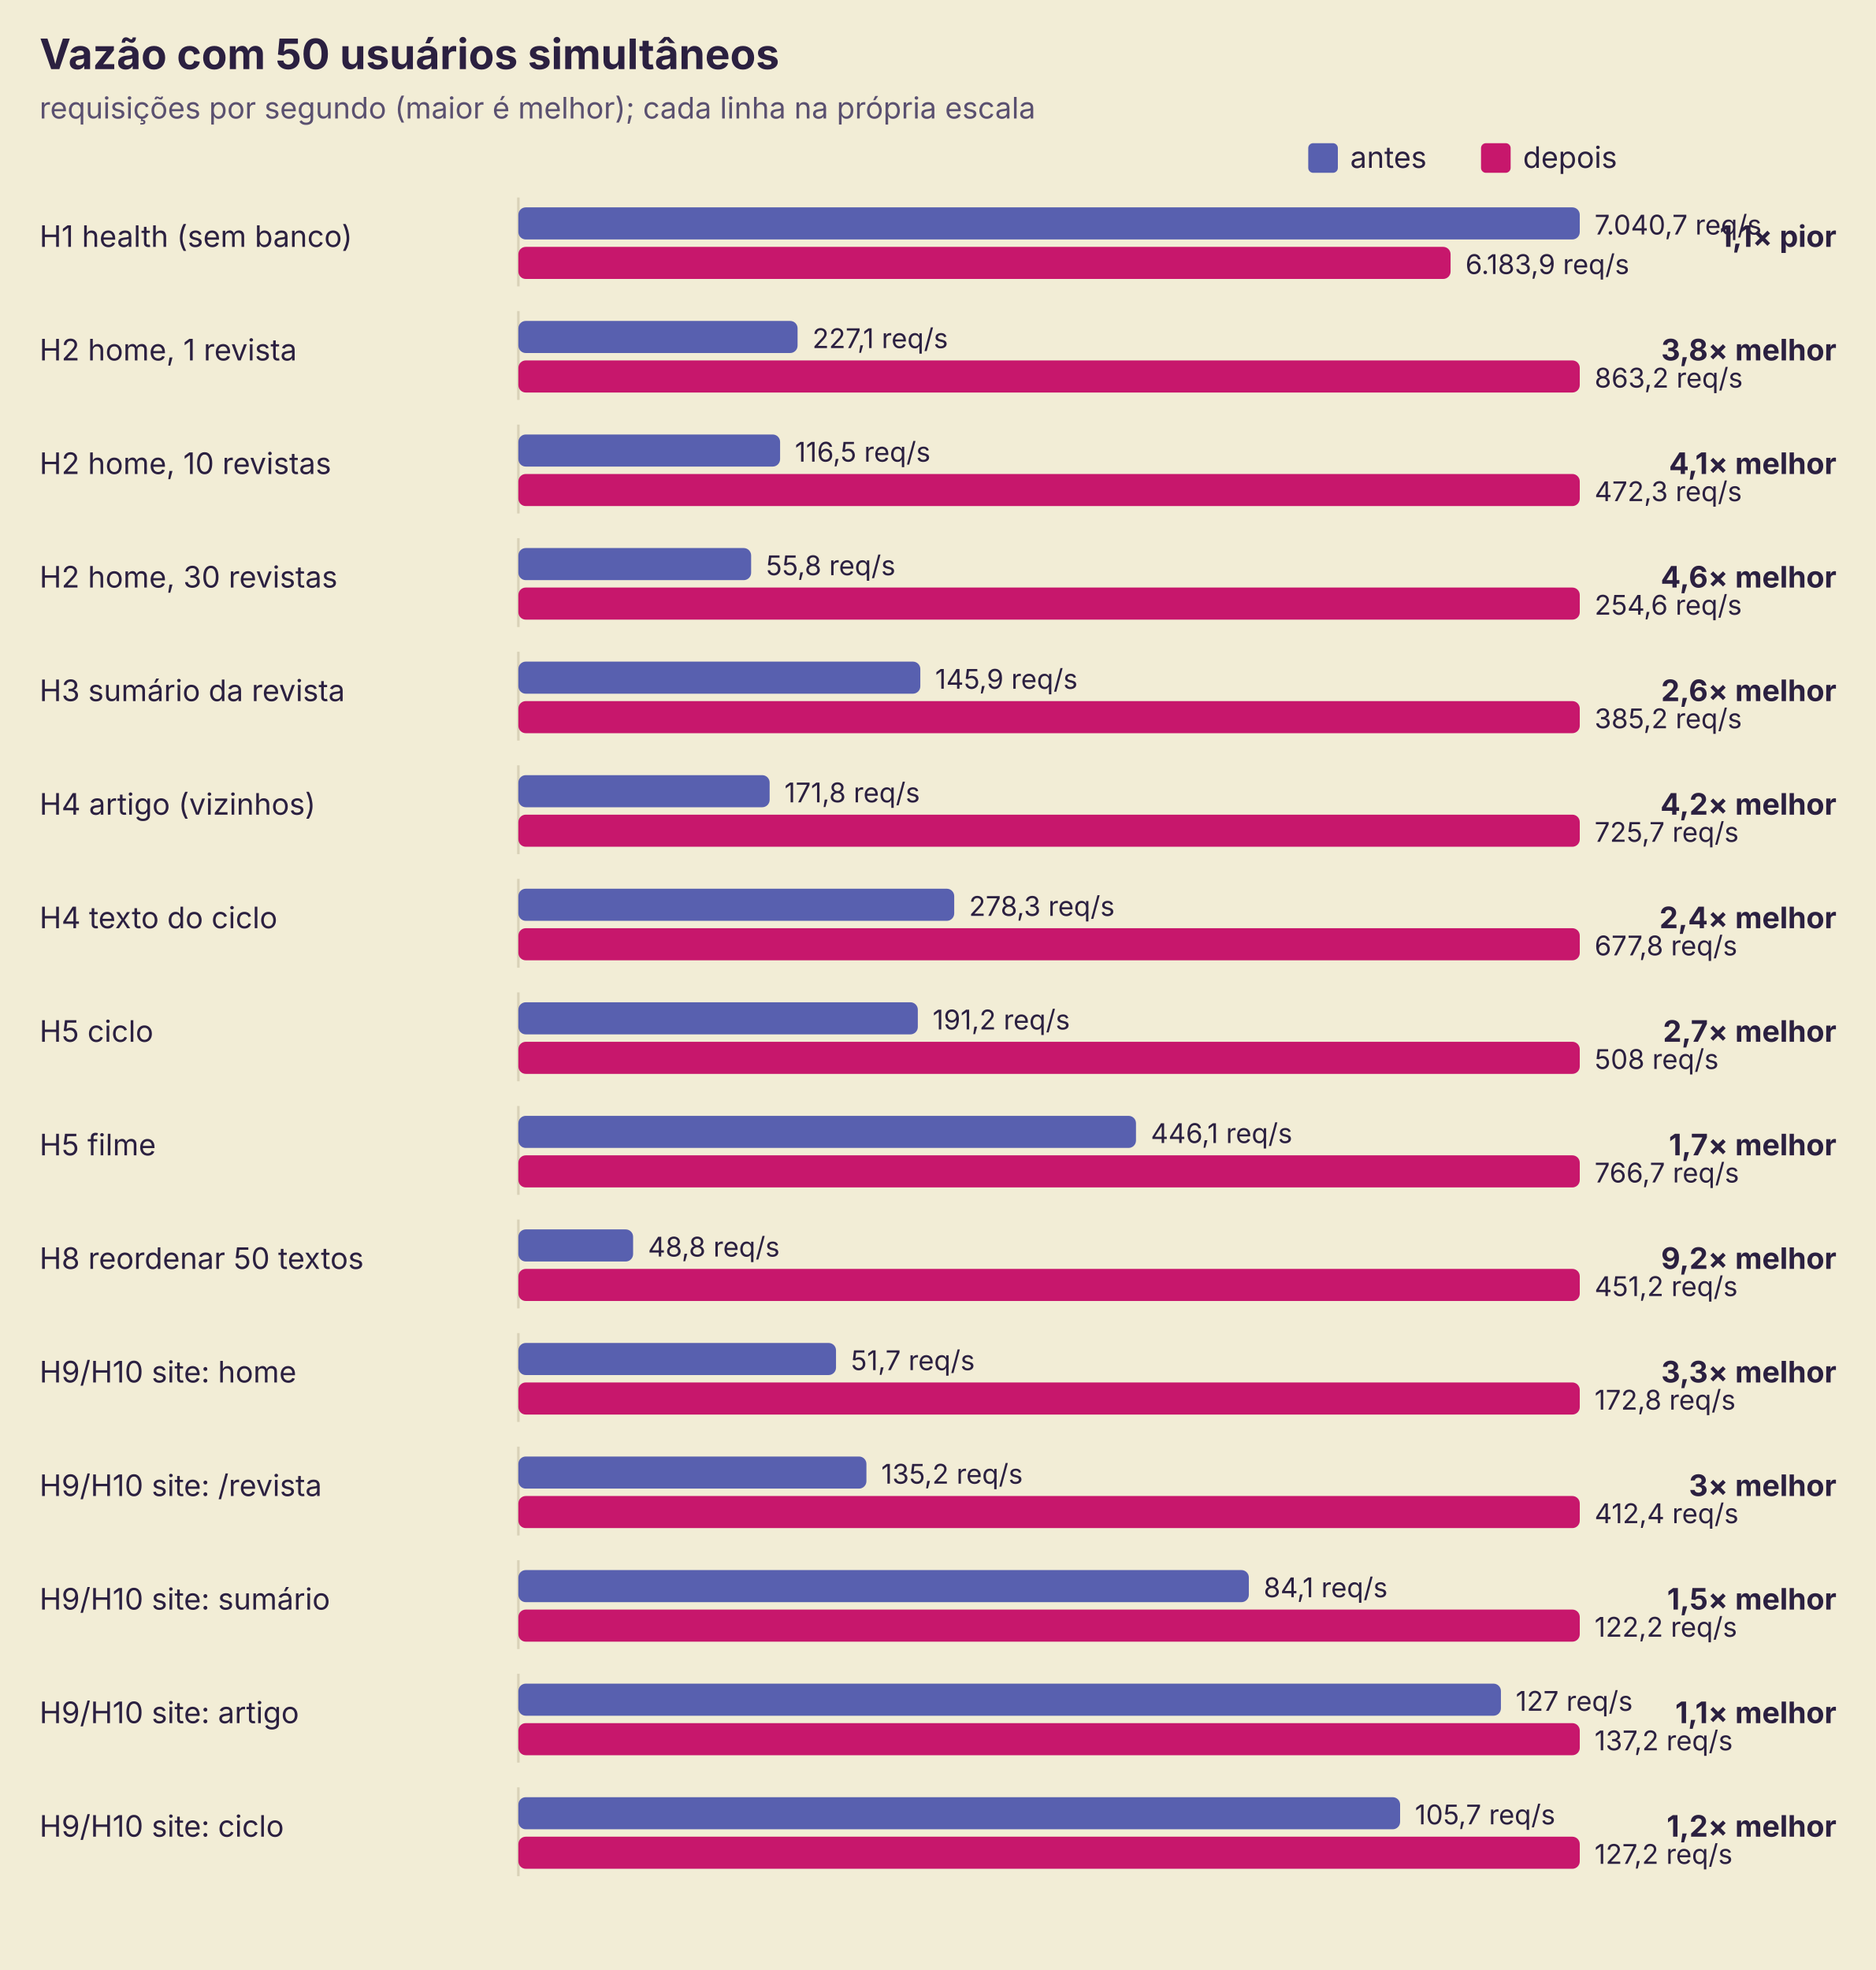
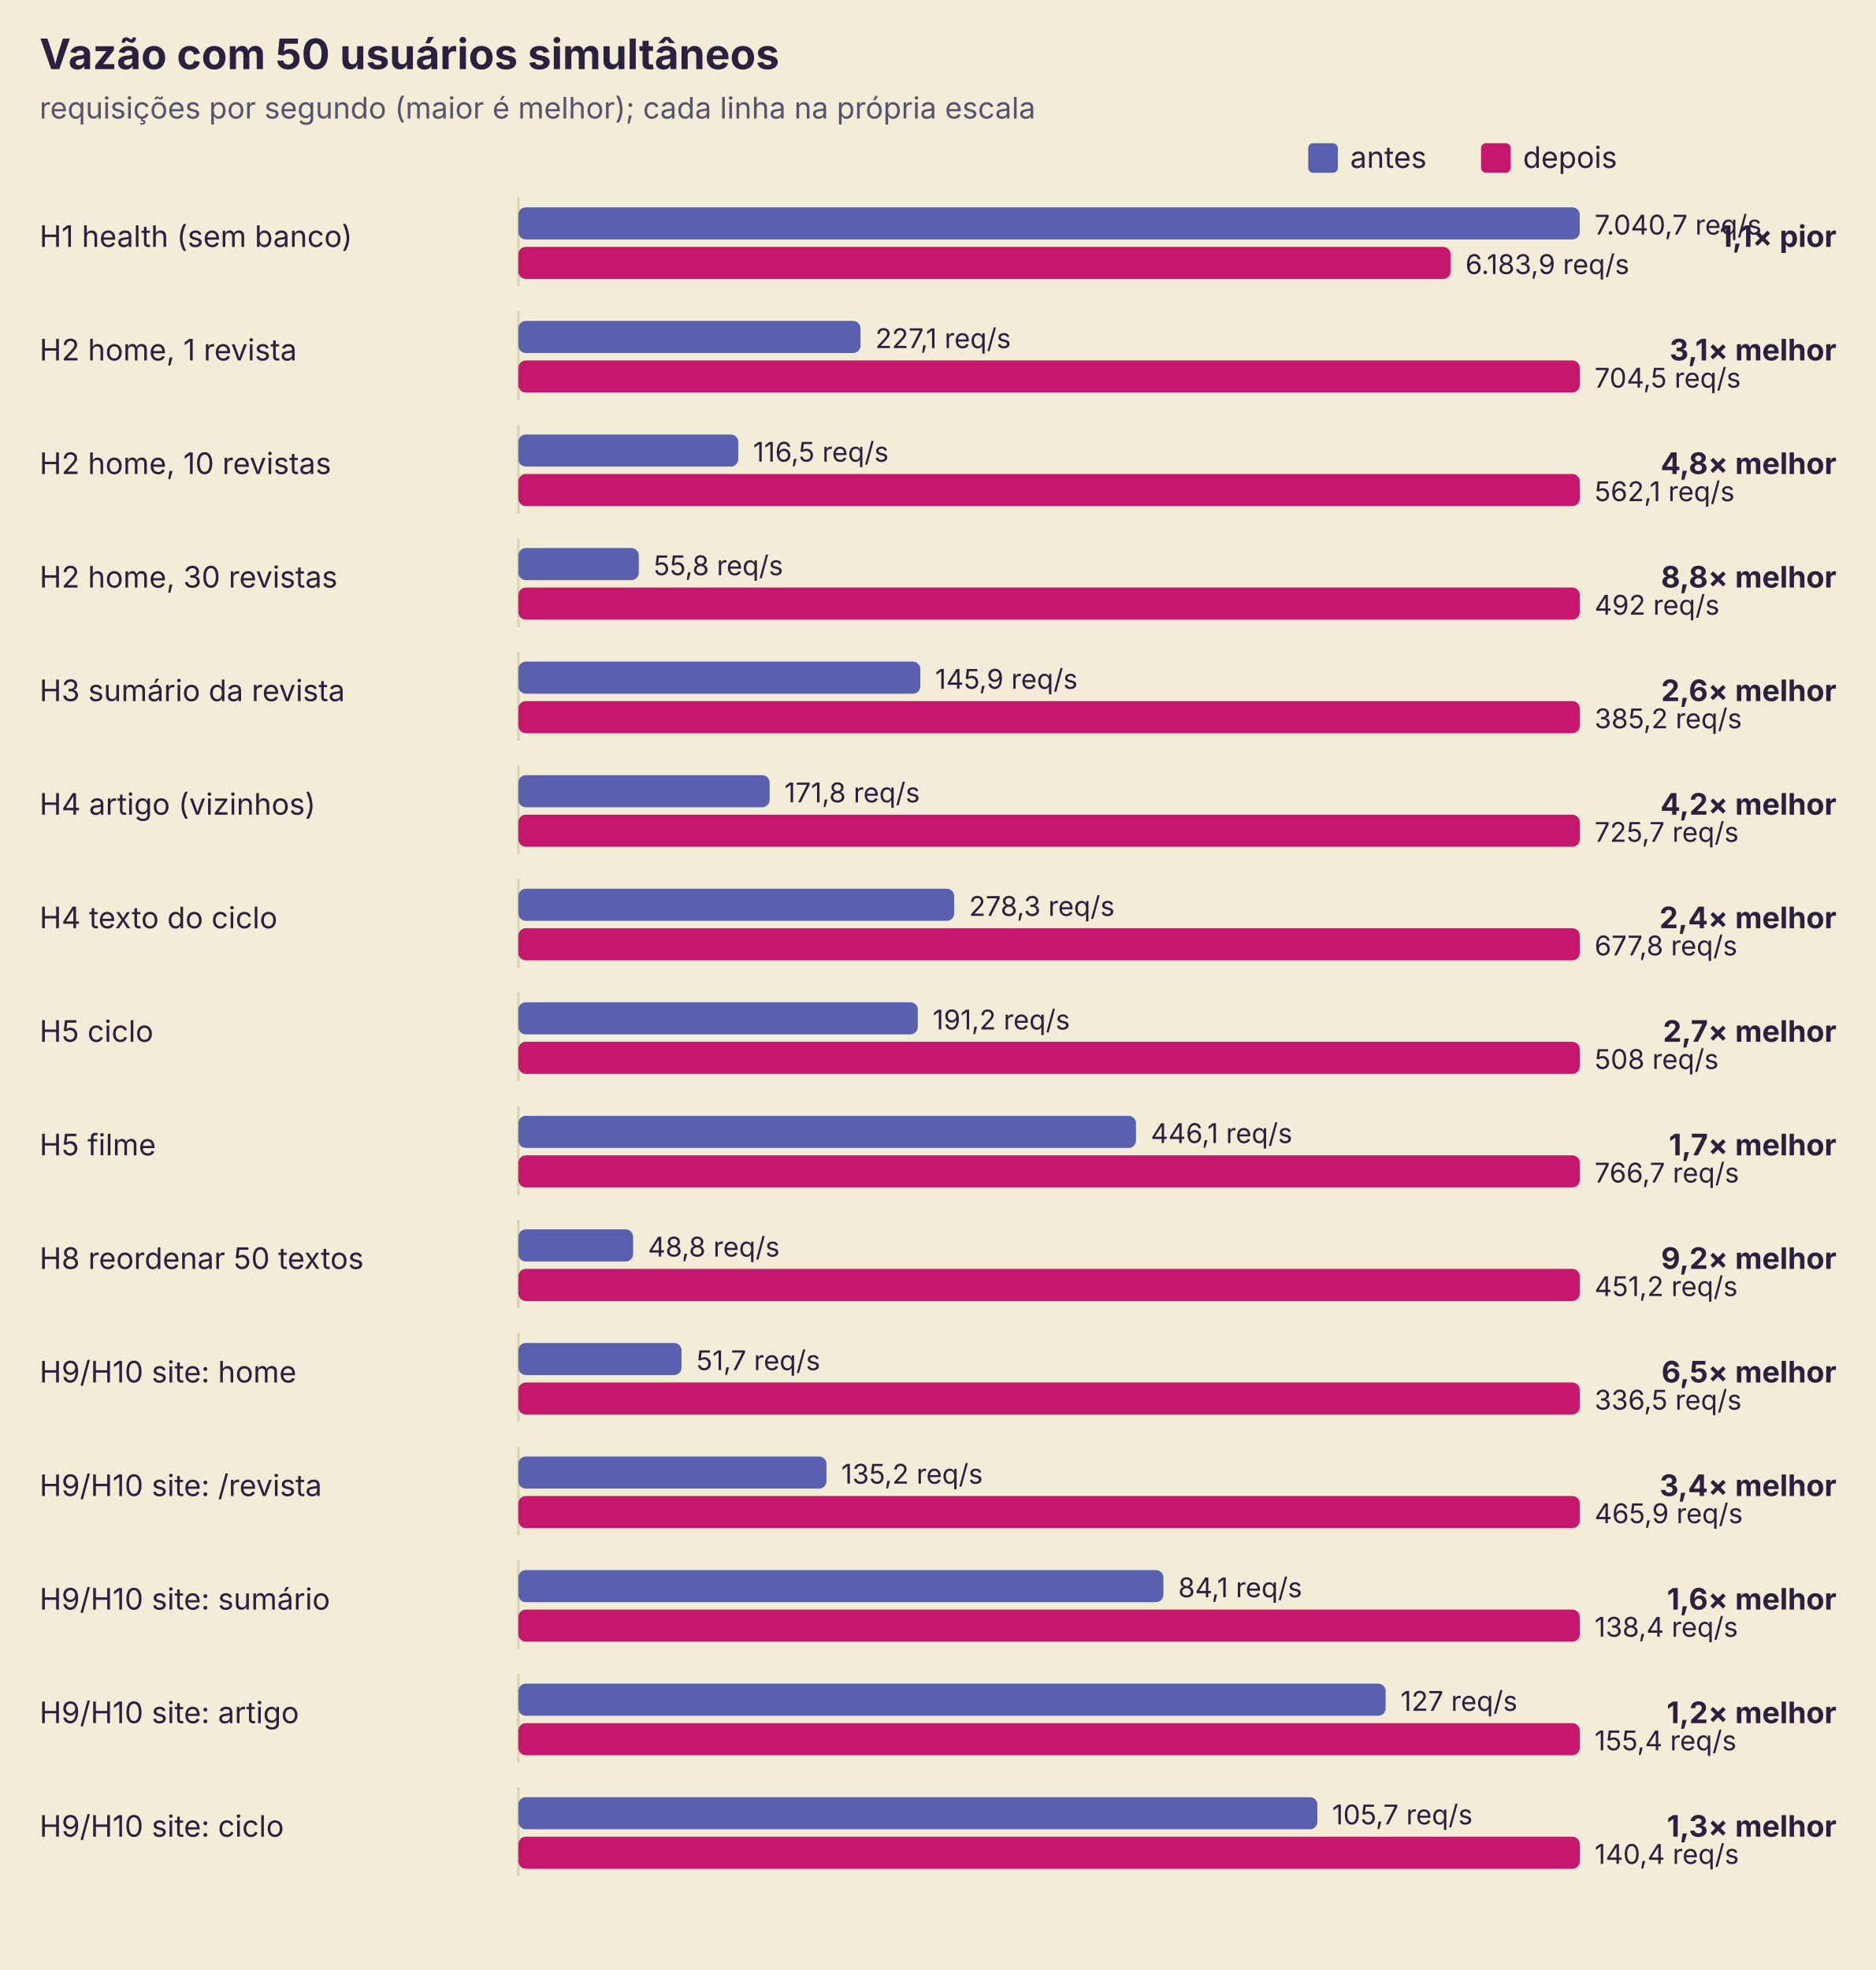
<svg xmlns="http://www.w3.org/2000/svg" viewBox="0 0 760 798" role="img" aria-labelledby="t d" font-family="Inter, system-ui, sans-serif">
  <rect width="100%" height="100%" fill="#F2EDD6" />
  <text x="16" y="28" font-size="17" font-weight="700" fill="#2B2040">Vazão com 50 usuários simultâneos</text>
  <text x="16" y="48" font-size="12" fill="#5A5070">requisições por segundo (maior é melhor); cada linha na própria escala</text>
  <rect x="530" y="58" width="12" height="12" rx="2" fill="#5860AF" />
  <text x="547" y="68" font-size="12" fill="#2B2040">antes</text>
  <rect x="600" y="58" width="12" height="12" rx="2" fill="#C7176C" />
  <text x="617" y="68" font-size="12" fill="#2B2040">depois</text>
  <text x="16" y="100" font-size="12" fill="#2B2040">H1 health (sem banco)</text>
  <line x1="210" x2="210" y1="80" y2="116" stroke="#D9D2B8" />
  <rect x="210" y="84" width="430" height="13" rx="3" fill="#5860AF" />
  <text x="646" y="95" font-size="11" fill="#2B2040">7.040,7 req/s</text>
  <rect x="210" y="100" width="377.671" height="13" rx="3" fill="#C7176C" />
  <text x="593.671" y="111" font-size="11" fill="#2B2040">6.183,9 req/s</text>
  <text x="744" y="100" font-size="12" font-weight="700" text-anchor="end" fill="#2B2040">1,1× pior</text>
  <text x="16" y="146" font-size="12" fill="#2B2040">H2 home, 1 revista</text>
  <line x1="210" x2="210" y1="126" y2="162" stroke="#D9D2B8" />
-   <rect x="210" y="130" width="113.118" height="13" rx="3" fill="#5860AF" />
-   <text x="329.118" y="141" font-size="11" fill="#2B2040">227,1 req/s</text>
+   <rect x="210" y="130" width="138.603" height="13" rx="3" fill="#5860AF" />
+   <text x="354.603" y="141" font-size="11" fill="#2B2040">227,1 req/s</text>
  <rect x="210" y="146" width="430" height="13" rx="3" fill="#C7176C" />
-   <text x="646" y="157" font-size="11" fill="#2B2040">863,2 req/s</text>
-   <text x="744" y="146" font-size="12" font-weight="700" text-anchor="end" fill="#2B2040">3,8× melhor</text>
+   <text x="646" y="157" font-size="11" fill="#2B2040">704,5 req/s</text>
+   <text x="744" y="146" font-size="12" font-weight="700" text-anchor="end" fill="#2B2040">3,1× melhor</text>
  <text x="16" y="192" font-size="12" fill="#2B2040">H2 home, 10 revistas</text>
  <line x1="210" x2="210" y1="172" y2="208" stroke="#D9D2B8" />
-   <rect x="210" y="176" width="106.034" height="13" rx="3" fill="#5860AF" />
-   <text x="322.034" y="187" font-size="11" fill="#2B2040">116,5 req/s</text>
+   <rect x="210" y="176" width="89.087" height="13" rx="3" fill="#5860AF" />
+   <text x="305.087" y="187" font-size="11" fill="#2B2040">116,5 req/s</text>
  <rect x="210" y="192" width="430" height="13" rx="3" fill="#C7176C" />
-   <text x="646" y="203" font-size="11" fill="#2B2040">472,3 req/s</text>
-   <text x="744" y="192" font-size="12" font-weight="700" text-anchor="end" fill="#2B2040">4,1× melhor</text>
+   <text x="646" y="203" font-size="11" fill="#2B2040">562,1 req/s</text>
+   <text x="744" y="192" font-size="12" font-weight="700" text-anchor="end" fill="#2B2040">4,8× melhor</text>
  <text x="16" y="238" font-size="12" fill="#2B2040">H2 home, 30 revistas</text>
  <line x1="210" x2="210" y1="218" y2="254" stroke="#D9D2B8" />
-   <rect x="210" y="222" width="94.303" height="13" rx="3" fill="#5860AF" />
-   <text x="310.303" y="233" font-size="11" fill="#2B2040">55,8 req/s</text>
+   <rect x="210" y="222" width="48.797" height="13" rx="3" fill="#5860AF" />
+   <text x="264.797" y="233" font-size="11" fill="#2B2040">55,8 req/s</text>
  <rect x="210" y="238" width="430" height="13" rx="3" fill="#C7176C" />
-   <text x="646" y="249" font-size="11" fill="#2B2040">254,6 req/s</text>
-   <text x="744" y="238" font-size="12" font-weight="700" text-anchor="end" fill="#2B2040">4,6× melhor</text>
+   <text x="646" y="249" font-size="11" fill="#2B2040">492 req/s</text>
+   <text x="744" y="238" font-size="12" font-weight="700" text-anchor="end" fill="#2B2040">8,8× melhor</text>
  <text x="16" y="284" font-size="12" fill="#2B2040">H3 sumário da revista</text>
  <line x1="210" x2="210" y1="264" y2="300" stroke="#D9D2B8" />
  <rect x="210" y="268" width="162.846" height="13" rx="3" fill="#5860AF" />
  <text x="378.846" y="279" font-size="11" fill="#2B2040">145,9 req/s</text>
  <rect x="210" y="284" width="430" height="13" rx="3" fill="#C7176C" />
  <text x="646" y="295" font-size="11" fill="#2B2040">385,2 req/s</text>
  <text x="744" y="284" font-size="12" font-weight="700" text-anchor="end" fill="#2B2040">2,6× melhor</text>
  <text x="16" y="330" font-size="12" fill="#2B2040">H4 artigo (vizinhos)</text>
  <line x1="210" x2="210" y1="310" y2="346" stroke="#D9D2B8" />
  <rect x="210" y="314" width="101.797" height="13" rx="3" fill="#5860AF" />
  <text x="317.797" y="325" font-size="11" fill="#2B2040">171,8 req/s</text>
  <rect x="210" y="330" width="430" height="13" rx="3" fill="#C7176C" />
  <text x="646" y="341" font-size="11" fill="#2B2040">725,7 req/s</text>
  <text x="744" y="330" font-size="12" font-weight="700" text-anchor="end" fill="#2B2040">4,2× melhor</text>
  <text x="16" y="376" font-size="12" fill="#2B2040">H4 texto do ciclo</text>
  <line x1="210" x2="210" y1="356" y2="392" stroke="#D9D2B8" />
  <rect x="210" y="360" width="176.577" height="13" rx="3" fill="#5860AF" />
  <text x="392.577" y="371" font-size="11" fill="#2B2040">278,3 req/s</text>
  <rect x="210" y="376" width="430" height="13" rx="3" fill="#C7176C" />
  <text x="646" y="387" font-size="11" fill="#2B2040">677,8 req/s</text>
  <text x="744" y="376" font-size="12" font-weight="700" text-anchor="end" fill="#2B2040">2,4× melhor</text>
  <text x="16" y="422" font-size="12" fill="#2B2040">H5 ciclo</text>
  <line x1="210" x2="210" y1="402" y2="438" stroke="#D9D2B8" />
  <rect x="210" y="406" width="161.832" height="13" rx="3" fill="#5860AF" />
  <text x="377.832" y="417" font-size="11" fill="#2B2040">191,2 req/s</text>
  <rect x="210" y="422" width="430" height="13" rx="3" fill="#C7176C" />
  <text x="646" y="433" font-size="11" fill="#2B2040">508 req/s</text>
  <text x="744" y="422" font-size="12" font-weight="700" text-anchor="end" fill="#2B2040">2,7× melhor</text>
  <text x="16" y="468" font-size="12" fill="#2B2040">H5 filme</text>
  <line x1="210" x2="210" y1="448" y2="484" stroke="#D9D2B8" />
  <rect x="210" y="452" width="250.218" height="13" rx="3" fill="#5860AF" />
  <text x="466.218" y="463" font-size="11" fill="#2B2040">446,1 req/s</text>
  <rect x="210" y="468" width="430" height="13" rx="3" fill="#C7176C" />
  <text x="646" y="479" font-size="11" fill="#2B2040">766,7 req/s</text>
  <text x="744" y="468" font-size="12" font-weight="700" text-anchor="end" fill="#2B2040">1,7× melhor</text>
  <text x="16" y="514" font-size="12" fill="#2B2040">H8 reordenar 50 textos</text>
  <line x1="210" x2="210" y1="494" y2="530" stroke="#D9D2B8" />
  <rect x="210" y="498" width="46.488" height="13" rx="3" fill="#5860AF" />
  <text x="262.488" y="509" font-size="11" fill="#2B2040">48,8 req/s</text>
  <rect x="210" y="514" width="430" height="13" rx="3" fill="#C7176C" />
  <text x="646" y="525" font-size="11" fill="#2B2040">451,2 req/s</text>
  <text x="744" y="514" font-size="12" font-weight="700" text-anchor="end" fill="#2B2040">9,2× melhor</text>
  <text x="16" y="560" font-size="12" fill="#2B2040">H9/H10 site: home</text>
  <line x1="210" x2="210" y1="540" y2="576" stroke="#D9D2B8" />
-   <rect x="210" y="544" width="128.69" height="13" rx="3" fill="#5860AF" />
-   <text x="344.69" y="555" font-size="11" fill="#2B2040">51,7 req/s</text>
+   <rect x="210" y="544" width="66.093" height="13" rx="3" fill="#5860AF" />
+   <text x="282.093" y="555" font-size="11" fill="#2B2040">51,7 req/s</text>
  <rect x="210" y="560" width="430" height="13" rx="3" fill="#C7176C" />
-   <text x="646" y="571" font-size="11" fill="#2B2040">172,8 req/s</text>
-   <text x="744" y="560" font-size="12" font-weight="700" text-anchor="end" fill="#2B2040">3,3× melhor</text>
+   <text x="646" y="571" font-size="11" fill="#2B2040">336,5 req/s</text>
+   <text x="744" y="560" font-size="12" font-weight="700" text-anchor="end" fill="#2B2040">6,5× melhor</text>
  <text x="16" y="606" font-size="12" fill="#2B2040">H9/H10 site: /revista</text>
  <line x1="210" x2="210" y1="586" y2="622" stroke="#D9D2B8" />
-   <rect x="210" y="590" width="141.009" height="13" rx="3" fill="#5860AF" />
-   <text x="357.009" y="601" font-size="11" fill="#2B2040">135,2 req/s</text>
+   <rect x="210" y="590" width="124.808" height="13" rx="3" fill="#5860AF" />
+   <text x="340.808" y="601" font-size="11" fill="#2B2040">135,2 req/s</text>
  <rect x="210" y="606" width="430" height="13" rx="3" fill="#C7176C" />
-   <text x="646" y="617" font-size="11" fill="#2B2040">412,4 req/s</text>
-   <text x="744" y="606" font-size="12" font-weight="700" text-anchor="end" fill="#2B2040">3× melhor</text>
+   <text x="646" y="617" font-size="11" fill="#2B2040">465,9 req/s</text>
+   <text x="744" y="606" font-size="12" font-weight="700" text-anchor="end" fill="#2B2040">3,4× melhor</text>
  <text x="16" y="652" font-size="12" fill="#2B2040">H9/H10 site: sumário</text>
  <line x1="210" x2="210" y1="632" y2="668" stroke="#D9D2B8" />
-   <rect x="210" y="636" width="295.938" height="13" rx="3" fill="#5860AF" />
-   <text x="511.938" y="647" font-size="11" fill="#2B2040">84,1 req/s</text>
+   <rect x="210" y="636" width="261.314" height="13" rx="3" fill="#5860AF" />
+   <text x="477.314" y="647" font-size="11" fill="#2B2040">84,1 req/s</text>
  <rect x="210" y="652" width="430" height="13" rx="3" fill="#C7176C" />
-   <text x="646" y="663" font-size="11" fill="#2B2040">122,2 req/s</text>
-   <text x="744" y="652" font-size="12" font-weight="700" text-anchor="end" fill="#2B2040">1,5× melhor</text>
+   <text x="646" y="663" font-size="11" fill="#2B2040">138,4 req/s</text>
+   <text x="744" y="652" font-size="12" font-weight="700" text-anchor="end" fill="#2B2040">1,6× melhor</text>
  <text x="16" y="698" font-size="12" fill="#2B2040">H9/H10 site: artigo</text>
  <line x1="210" x2="210" y1="678" y2="714" stroke="#D9D2B8" />
-   <rect x="210" y="682" width="398.057" height="13" rx="3" fill="#5860AF" />
-   <text x="614.057" y="693" font-size="11" fill="#2B2040">127 req/s</text>
+   <rect x="210" y="682" width="351.36" height="13" rx="3" fill="#5860AF" />
+   <text x="567.36" y="693" font-size="11" fill="#2B2040">127 req/s</text>
  <rect x="210" y="698" width="430" height="13" rx="3" fill="#C7176C" />
-   <text x="646" y="709" font-size="11" fill="#2B2040">137,2 req/s</text>
-   <text x="744" y="698" font-size="12" font-weight="700" text-anchor="end" fill="#2B2040">1,1× melhor</text>
+   <text x="646" y="709" font-size="11" fill="#2B2040">155,4 req/s</text>
+   <text x="744" y="698" font-size="12" font-weight="700" text-anchor="end" fill="#2B2040">1,2× melhor</text>
  <text x="16" y="744" font-size="12" fill="#2B2040">H9/H10 site: ciclo</text>
  <line x1="210" x2="210" y1="724" y2="760" stroke="#D9D2B8" />
-   <rect x="210" y="728" width="357.218" height="13" rx="3" fill="#5860AF" />
-   <text x="573.218" y="739" font-size="11" fill="#2B2040">105,7 req/s</text>
+   <rect x="210" y="728" width="323.707" height="13" rx="3" fill="#5860AF" />
+   <text x="539.707" y="739" font-size="11" fill="#2B2040">105,7 req/s</text>
  <rect x="210" y="744" width="430" height="13" rx="3" fill="#C7176C" />
-   <text x="646" y="755" font-size="11" fill="#2B2040">127,2 req/s</text>
-   <text x="744" y="744" font-size="12" font-weight="700" text-anchor="end" fill="#2B2040">1,2× melhor</text>
+   <text x="646" y="755" font-size="11" fill="#2B2040">140,4 req/s</text>
+   <text x="744" y="744" font-size="12" font-weight="700" text-anchor="end" fill="#2B2040">1,3× melhor</text>
</svg>
